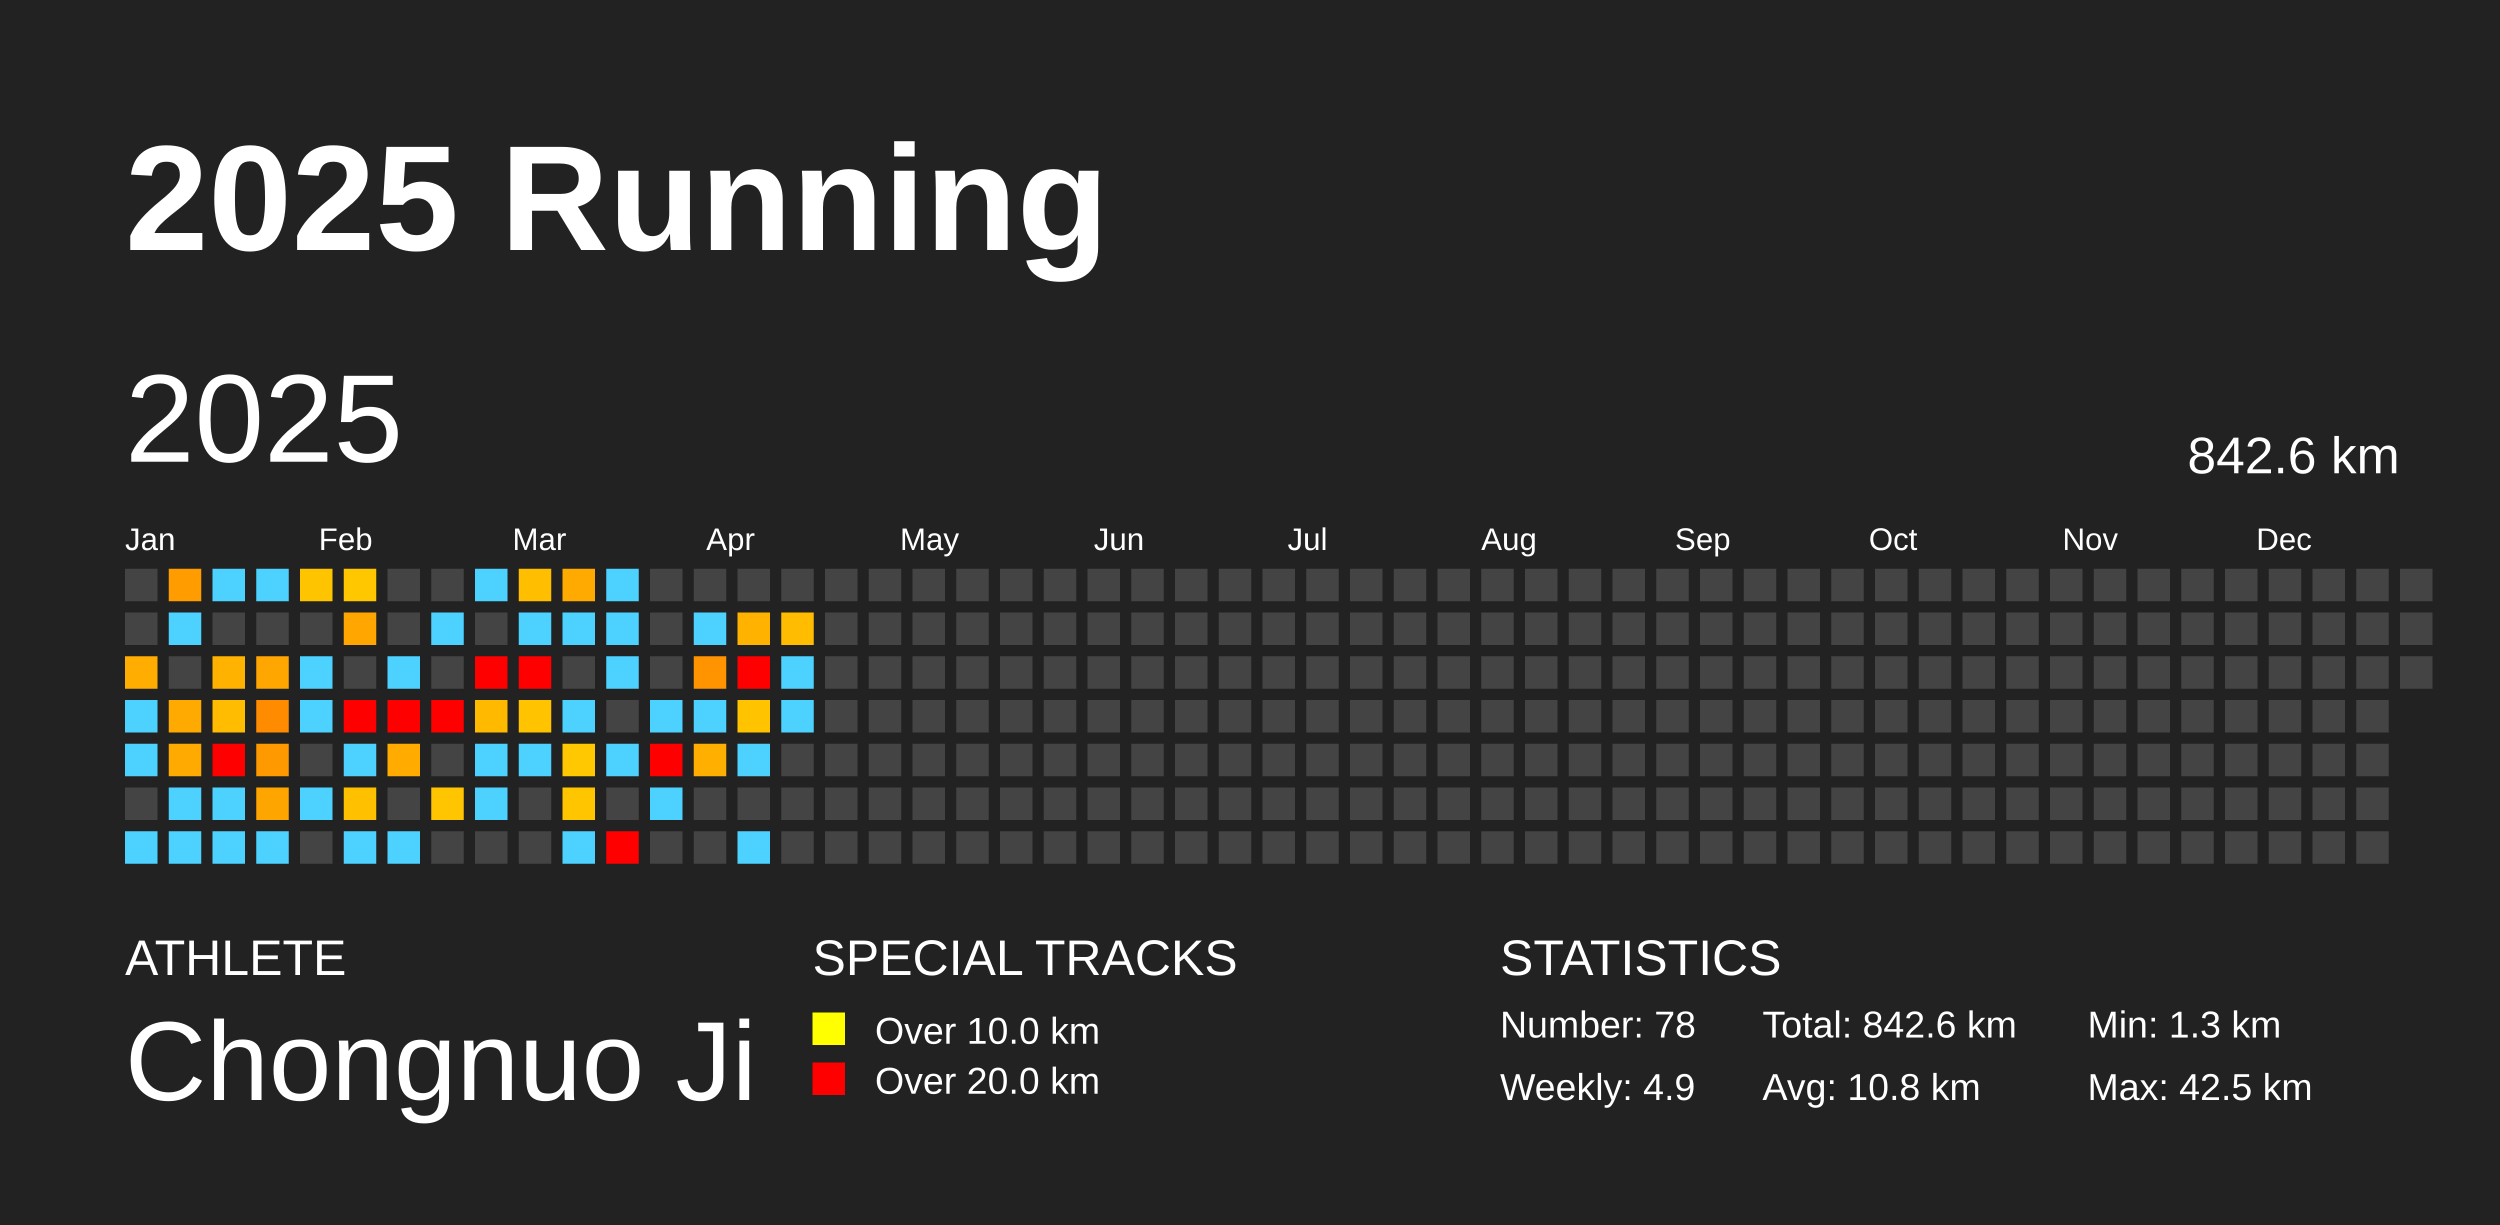
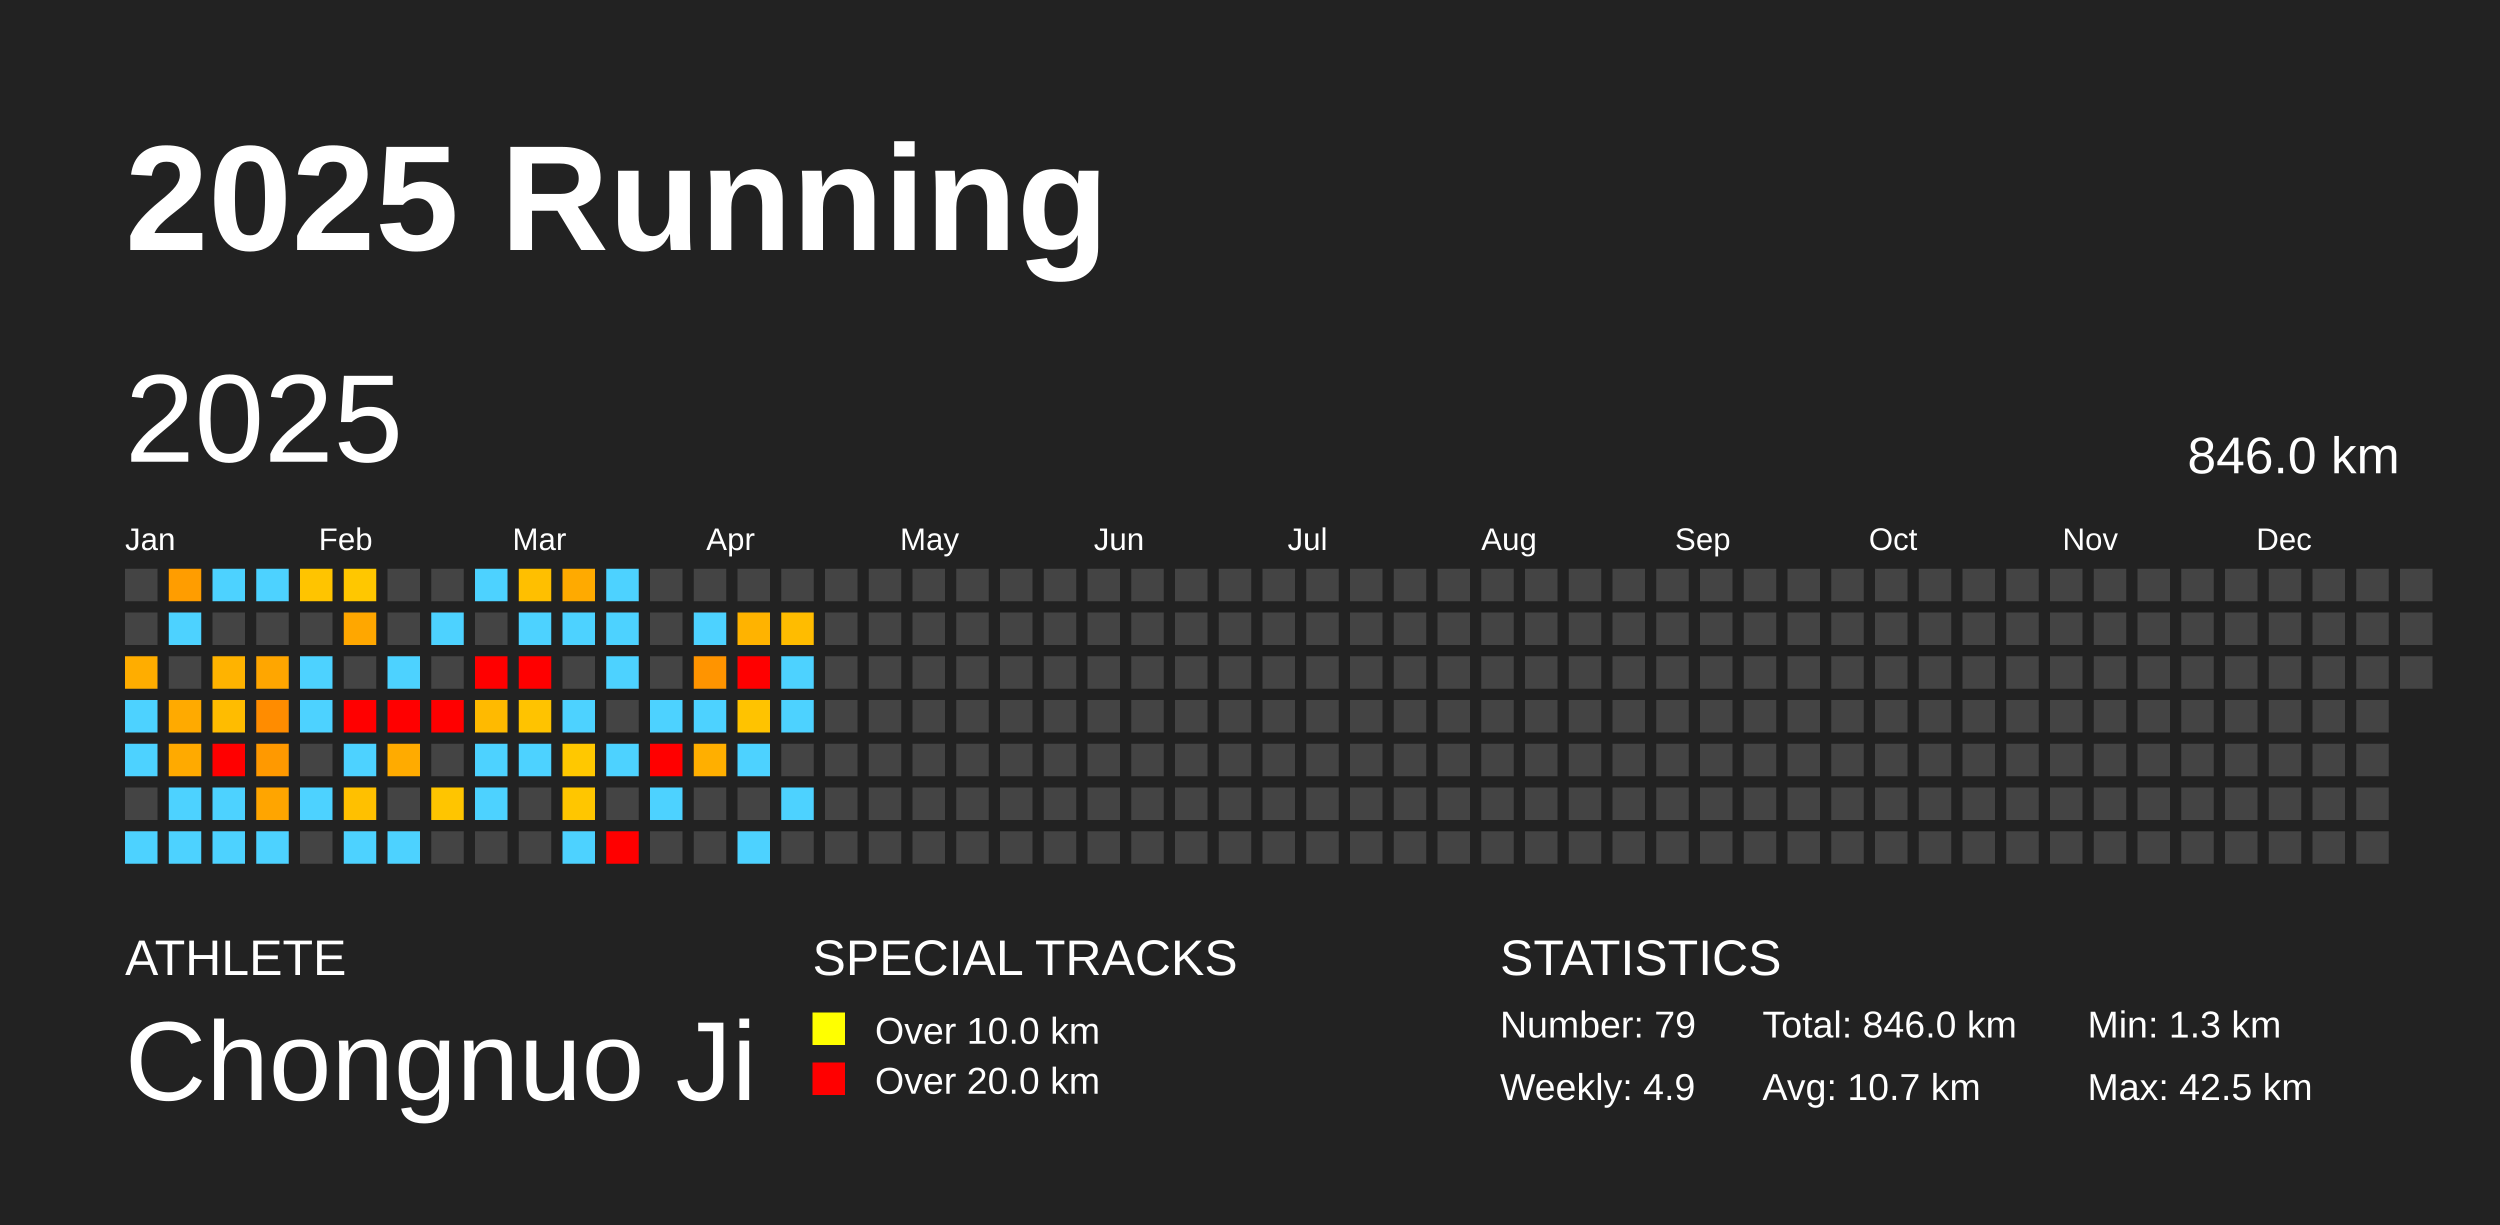
<svg xmlns="http://www.w3.org/2000/svg" baseProfile="full" height="98mm" version="1.1" viewBox="0,0,200,98" width="200mm">
  <defs />
  <rect fill="#222222" height="98" width="200" x="0" y="0" />
  <text fill="#FFFFFF" style="font-size:12px; font-family:Arial; font-weight:bold;" x="10" y="20">2025 Running</text>
  <text fill="#FFFFFF" style="font-size:4px; font-family:Arial" x="10" y="78">ATHLETE</text>
  <text fill="#FFFFFF" style="font-size:9px; font-family:Arial" x="10" y="88">Chongnuo Ji</text>
  <text fill="#FFFFFF" style="font-size:4px; font-family:Arial" x="65" y="78">SPECIAL TRACKS</text>
  <rect fill="yellow" height="2.6" width="2.6" x="65" y="81" />
  <text fill="#FFFFFF" style="font-size:3px; font-family:Arial" x="70" y="83.5">Over 10.0 km</text>
  <rect fill="red" height="2.6" width="2.6" x="65" y="85" />
  <text fill="#FFFFFF" style="font-size:3px; font-family:Arial" x="70" y="87.5">Over 20.0 km</text>
  <text fill="#FFFFFF" style="font-size:4px; font-family:Arial" x="120" y="78">STATISTICS</text>
-   <text fill="#FFFFFF" style="font-size:3px; font-family:Arial" x="120" y="83">Number: 78</text>
+   <text fill="#FFFFFF" style="font-size:3px; font-family:Arial" x="120" y="83">Number: 79</text>
  <text fill="#FFFFFF" style="font-size:3px; font-family:Arial" x="120" y="88">Weekly: 4.9</text>
-   <text fill="#FFFFFF" style="font-size:3px; font-family:Arial" x="141" y="83">Total: 842.6 km</text>
-   <text fill="#FFFFFF" style="font-size:3px; font-family:Arial" x="141" y="88">Avg: 10.8 km</text>
+   <text fill="#FFFFFF" style="font-size:3px; font-family:Arial" x="141" y="83">Total: 846.0 km</text>
+   <text fill="#FFFFFF" style="font-size:3px; font-family:Arial" x="141" y="88">Avg: 10.7 km</text>
  <text fill="#FFFFFF" style="font-size:3px; font-family:Arial" x="167" y="83">Min: 1.3 km</text>
  <text fill="#FFFFFF" style="font-size:3px; font-family:Arial" x="167" y="88">Max: 42.5 km</text>
  <text dominant-baseline="hanging" fill="#FFFFFF" style="font-size:10.0px; font-family:Arial;" x="10" y="30">2025</text>
-   <text dominant-baseline="hanging" fill="#FFFFFF" style="font-size:4.125px; font-family:Arial;" x="175" y="35">842.6 km</text>
+   <text dominant-baseline="hanging" fill="#FFFFFF" style="font-size:4.125px; font-family:Arial;" x="175" y="35">846.0 km</text>
  <text fill="#FFFFFF" style="font-size:2.5px; font-family:Arial" x="10.0" y="44">Jan</text>
  <text fill="#FFFFFF" style="font-size:2.5px; font-family:Arial" x="25.5" y="44">Feb</text>
  <text fill="#FFFFFF" style="font-size:2.5px; font-family:Arial" x="41.0" y="44">Mar</text>
  <text fill="#FFFFFF" style="font-size:2.5px; font-family:Arial" x="56.5" y="44">Apr</text>
  <text fill="#FFFFFF" style="font-size:2.5px; font-family:Arial" x="72.0" y="44">May</text>
  <text fill="#FFFFFF" style="font-size:2.5px; font-family:Arial" x="87.5" y="44">Jun</text>
  <text fill="#FFFFFF" style="font-size:2.5px; font-family:Arial" x="103.0" y="44">Jul</text>
  <text fill="#FFFFFF" style="font-size:2.5px; font-family:Arial" x="118.5" y="44">Aug</text>
  <text fill="#FFFFFF" style="font-size:2.5px; font-family:Arial" x="134.0" y="44">Sep</text>
  <text fill="#FFFFFF" style="font-size:2.5px; font-family:Arial" x="149.5" y="44">Oct</text>
  <text fill="#FFFFFF" style="font-size:2.5px; font-family:Arial" x="165.0" y="44">Nov</text>
  <text fill="#FFFFFF" style="font-size:2.5px; font-family:Arial" x="180.5" y="44">Dec</text>
  <rect fill="#444444" height="2.6" width="2.6" x="10.0" y="45.5" />
  <rect fill="#444444" height="2.6" width="2.6" x="10.0" y="49.0" />
  <rect fill="#ffad00" height="2.6" width="2.6" x="10.0" y="52.5" />
  <rect fill="#4dd2ff" height="2.6" width="2.6" x="10.0" y="56.0" />
  <rect fill="#4dd2ff" height="2.6" width="2.6" x="10.0" y="59.5" />
  <rect fill="#444444" height="2.6" width="2.6" x="10.0" y="63.0" />
  <rect fill="#4dd2ff" height="2.6" width="2.6" x="10.0" y="66.5" />
  <rect fill="#ff9d00" height="2.6" width="2.6" x="13.5" y="45.5" />
  <rect fill="#4dd2ff" height="2.6" width="2.6" x="13.5" y="49.0" />
  <rect fill="#444444" height="2.6" width="2.6" x="13.5" y="52.5" />
  <rect fill="#ffaa00" height="2.6" width="2.6" x="13.5" y="56.0" />
  <rect fill="#ffaa00" height="2.6" width="2.6" x="13.5" y="59.5" />
  <rect fill="#4dd2ff" height="2.6" width="2.6" x="13.5" y="63.0" />
  <rect fill="#4dd2ff" height="2.6" width="2.6" x="13.5" y="66.5" />
  <rect fill="#4dd2ff" height="2.6" width="2.6" x="17.0" y="45.5" />
  <rect fill="#444444" height="2.6" width="2.6" x="17.0" y="49.0" />
  <rect fill="#ffb300" height="2.6" width="2.6" x="17.0" y="52.5" />
  <rect fill="#ffbc00" height="2.6" width="2.6" x="17.0" y="56.0" />
  <rect fill="red" height="2.6" width="2.6" x="17.0" y="59.5" />
  <rect fill="#4dd2ff" height="2.6" width="2.6" x="17.0" y="63.0" />
  <rect fill="#4dd2ff" height="2.6" width="2.6" x="17.0" y="66.5" />
  <rect fill="#4dd2ff" height="2.6" width="2.6" x="20.5" y="45.5" />
  <rect fill="#444444" height="2.6" width="2.6" x="20.5" y="49.0" />
  <rect fill="#ffa600" height="2.6" width="2.6" x="20.5" y="52.5" />
  <rect fill="#ff8c00" height="2.6" width="2.6" x="20.5" y="56.0" />
  <rect fill="#ff9900" height="2.6" width="2.6" x="20.5" y="59.5" />
  <rect fill="#ffa500" height="2.6" width="2.6" x="20.5" y="63.0" />
  <rect fill="#4dd2ff" height="2.6" width="2.6" x="20.5" y="66.5" />
  <rect fill="#ffc400" height="2.6" width="2.6" x="24.0" y="45.5" />
  <rect fill="#444444" height="2.6" width="2.6" x="24.0" y="49.0" />
  <rect fill="#4dd2ff" height="2.6" width="2.6" x="24.0" y="52.5" />
  <rect fill="#4dd2ff" height="2.6" width="2.6" x="24.0" y="56.0" />
  <rect fill="#444444" height="2.6" width="2.6" x="24.0" y="59.5" />
  <rect fill="#4dd2ff" height="2.6" width="2.6" x="24.0" y="63.0" />
  <rect fill="#444444" height="2.6" width="2.6" x="24.0" y="66.5" />
  <rect fill="#ffc700" height="2.6" width="2.6" x="27.5" y="45.5" />
  <rect fill="#ffa700" height="2.6" width="2.6" x="27.5" y="49.0" />
  <rect fill="#444444" height="2.6" width="2.6" x="27.5" y="52.5" />
  <rect fill="red" height="2.6" width="2.6" x="27.5" y="56.0" />
  <rect fill="#4dd2ff" height="2.6" width="2.6" x="27.5" y="59.5" />
  <rect fill="#ffc000" height="2.6" width="2.6" x="27.5" y="63.0" />
  <rect fill="#4dd2ff" height="2.6" width="2.6" x="27.5" y="66.5" />
  <rect fill="#444444" height="2.6" width="2.6" x="31.0" y="45.5" />
  <rect fill="#444444" height="2.6" width="2.6" x="31.0" y="49.0" />
  <rect fill="#4dd2ff" height="2.6" width="2.6" x="31.0" y="52.5" />
  <rect fill="red" height="2.6" width="2.6" x="31.0" y="56.0" />
  <rect fill="#ffab00" height="2.6" width="2.6" x="31.0" y="59.5" />
  <rect fill="#444444" height="2.6" width="2.6" x="31.0" y="63.0" />
  <rect fill="#4dd2ff" height="2.6" width="2.6" x="31.0" y="66.5" />
  <rect fill="#444444" height="2.6" width="2.6" x="34.5" y="45.5" />
  <rect fill="#4dd2ff" height="2.6" width="2.6" x="34.5" y="49.0" />
  <rect fill="#444444" height="2.6" width="2.6" x="34.5" y="52.5" />
  <rect fill="red" height="2.6" width="2.6" x="34.5" y="56.0" />
  <rect fill="#444444" height="2.6" width="2.6" x="34.5" y="59.5" />
  <rect fill="#ffc500" height="2.6" width="2.6" x="34.5" y="63.0" />
  <rect fill="#444444" height="2.6" width="2.6" x="34.5" y="66.5" />
  <rect fill="#4dd2ff" height="2.6" width="2.6" x="38.0" y="45.5" />
  <rect fill="#444444" height="2.6" width="2.6" x="38.0" y="49.0" />
  <rect fill="red" height="2.6" width="2.6" x="38.0" y="52.5" />
  <rect fill="#ffba00" height="2.6" width="2.6" x="38.0" y="56.0" />
  <rect fill="#4dd2ff" height="2.6" width="2.6" x="38.0" y="59.5" />
  <rect fill="#4dd2ff" height="2.6" width="2.6" x="38.0" y="63.0" />
  <rect fill="#444444" height="2.6" width="2.6" x="38.0" y="66.5" />
  <rect fill="#ffbf00" height="2.6" width="2.6" x="41.5" y="45.5" />
  <rect fill="#4dd2ff" height="2.6" width="2.6" x="41.5" y="49.0" />
  <rect fill="red" height="2.6" width="2.6" x="41.5" y="52.5" />
  <rect fill="#ffc300" height="2.6" width="2.6" x="41.5" y="56.0" />
  <rect fill="#4dd2ff" height="2.6" width="2.6" x="41.5" y="59.5" />
  <rect fill="#444444" height="2.6" width="2.6" x="41.5" y="63.0" />
  <rect fill="#444444" height="2.6" width="2.6" x="41.5" y="66.5" />
  <rect fill="#ffaa00" height="2.6" width="2.6" x="45.0" y="45.5" />
  <rect fill="#4dd2ff" height="2.6" width="2.6" x="45.0" y="49.0" />
  <rect fill="#444444" height="2.6" width="2.6" x="45.0" y="52.5" />
  <rect fill="#4dd2ff" height="2.6" width="2.6" x="45.0" y="56.0" />
  <rect fill="#ffc800" height="2.6" width="2.6" x="45.0" y="59.5" />
  <rect fill="#ffc600" height="2.6" width="2.6" x="45.0" y="63.0" />
  <rect fill="#4dd2ff" height="2.6" width="2.6" x="45.0" y="66.5" />
  <rect fill="#4dd2ff" height="2.6" width="2.6" x="48.5" y="45.5" />
  <rect fill="#4dd2ff" height="2.6" width="2.6" x="48.5" y="49.0" />
  <rect fill="#4dd2ff" height="2.6" width="2.6" x="48.5" y="52.5" />
  <rect fill="#444444" height="2.6" width="2.6" x="48.5" y="56.0" />
  <rect fill="#4dd2ff" height="2.6" width="2.6" x="48.5" y="59.5" />
  <rect fill="#444444" height="2.6" width="2.6" x="48.5" y="63.0" />
  <rect fill="red" height="2.6" width="2.6" x="48.5" y="66.5" />
  <rect fill="#444444" height="2.6" width="2.6" x="52.0" y="45.5" />
  <rect fill="#444444" height="2.6" width="2.6" x="52.0" y="49.0" />
  <rect fill="#444444" height="2.6" width="2.6" x="52.0" y="52.5" />
  <rect fill="#4dd2ff" height="2.6" width="2.6" x="52.0" y="56.0" />
  <rect fill="red" height="2.6" width="2.6" x="52.0" y="59.5" />
  <rect fill="#4dd2ff" height="2.6" width="2.6" x="52.0" y="63.0" />
  <rect fill="#444444" height="2.6" width="2.6" x="52.0" y="66.5" />
  <rect fill="#444444" height="2.6" width="2.6" x="55.5" y="45.5" />
  <rect fill="#4dd2ff" height="2.6" width="2.6" x="55.5" y="49.0" />
  <rect fill="#ff9400" height="2.6" width="2.6" x="55.5" y="52.5" />
  <rect fill="#4dd2ff" height="2.6" width="2.6" x="55.5" y="56.0" />
  <rect fill="#ffaf00" height="2.6" width="2.6" x="55.5" y="59.5" />
  <rect fill="#444444" height="2.6" width="2.6" x="55.5" y="63.0" />
  <rect fill="#444444" height="2.6" width="2.6" x="55.5" y="66.5" />
  <rect fill="#444444" height="2.6" width="2.6" x="59.0" y="45.5" />
  <rect fill="#ffb300" height="2.6" width="2.6" x="59.0" y="49.0" />
  <rect fill="red" height="2.6" width="2.6" x="59.0" y="52.5" />
  <rect fill="#ffc300" height="2.6" width="2.6" x="59.0" y="56.0" />
  <rect fill="#4dd2ff" height="2.6" width="2.6" x="59.0" y="59.5" />
  <rect fill="#444444" height="2.6" width="2.6" x="59.0" y="63.0" />
  <rect fill="#4dd2ff" height="2.6" width="2.6" x="59.0" y="66.5" />
  <rect fill="#444444" height="2.6" width="2.6" x="62.5" y="45.5" />
  <rect fill="#ffbc00" height="2.6" width="2.6" x="62.5" y="49.0" />
  <rect fill="#4dd2ff" height="2.6" width="2.6" x="62.5" y="52.5" />
  <rect fill="#4dd2ff" height="2.6" width="2.6" x="62.5" y="56.0" />
  <rect fill="#444444" height="2.6" width="2.6" x="62.5" y="59.5" />
-   <rect fill="#444444" height="2.6" width="2.6" x="62.5" y="63.0" />
+   <rect fill="#4dd2ff" height="2.6" width="2.6" x="62.5" y="63.0" />
  <rect fill="#444444" height="2.6" width="2.6" x="62.5" y="66.5" />
  <rect fill="#444444" height="2.6" width="2.6" x="66.0" y="45.5" />
  <rect fill="#444444" height="2.6" width="2.6" x="66.0" y="49.0" />
  <rect fill="#444444" height="2.6" width="2.6" x="66.0" y="52.5" />
  <rect fill="#444444" height="2.6" width="2.6" x="66.0" y="56.0" />
  <rect fill="#444444" height="2.6" width="2.6" x="66.0" y="59.5" />
  <rect fill="#444444" height="2.6" width="2.6" x="66.0" y="63.0" />
  <rect fill="#444444" height="2.6" width="2.6" x="66.0" y="66.5" />
  <rect fill="#444444" height="2.6" width="2.6" x="69.5" y="45.5" />
  <rect fill="#444444" height="2.6" width="2.6" x="69.5" y="49.0" />
  <rect fill="#444444" height="2.6" width="2.6" x="69.5" y="52.5" />
  <rect fill="#444444" height="2.6" width="2.6" x="69.5" y="56.0" />
  <rect fill="#444444" height="2.6" width="2.6" x="69.5" y="59.5" />
  <rect fill="#444444" height="2.6" width="2.6" x="69.5" y="63.0" />
  <rect fill="#444444" height="2.6" width="2.6" x="69.5" y="66.5" />
  <rect fill="#444444" height="2.6" width="2.6" x="73.0" y="45.5" />
  <rect fill="#444444" height="2.6" width="2.6" x="73.0" y="49.0" />
  <rect fill="#444444" height="2.6" width="2.6" x="73.0" y="52.5" />
  <rect fill="#444444" height="2.6" width="2.6" x="73.0" y="56.0" />
  <rect fill="#444444" height="2.6" width="2.6" x="73.0" y="59.5" />
  <rect fill="#444444" height="2.6" width="2.6" x="73.0" y="63.0" />
  <rect fill="#444444" height="2.6" width="2.6" x="73.0" y="66.5" />
  <rect fill="#444444" height="2.6" width="2.6" x="76.5" y="45.5" />
  <rect fill="#444444" height="2.6" width="2.6" x="76.5" y="49.0" />
  <rect fill="#444444" height="2.6" width="2.6" x="76.5" y="52.5" />
  <rect fill="#444444" height="2.6" width="2.6" x="76.5" y="56.0" />
  <rect fill="#444444" height="2.6" width="2.6" x="76.5" y="59.5" />
  <rect fill="#444444" height="2.6" width="2.6" x="76.5" y="63.0" />
  <rect fill="#444444" height="2.6" width="2.6" x="76.5" y="66.5" />
  <rect fill="#444444" height="2.6" width="2.6" x="80.0" y="45.5" />
  <rect fill="#444444" height="2.6" width="2.6" x="80.0" y="49.0" />
  <rect fill="#444444" height="2.6" width="2.6" x="80.0" y="52.5" />
  <rect fill="#444444" height="2.6" width="2.6" x="80.0" y="56.0" />
  <rect fill="#444444" height="2.6" width="2.6" x="80.0" y="59.5" />
  <rect fill="#444444" height="2.6" width="2.6" x="80.0" y="63.0" />
  <rect fill="#444444" height="2.6" width="2.6" x="80.0" y="66.5" />
  <rect fill="#444444" height="2.6" width="2.6" x="83.5" y="45.5" />
  <rect fill="#444444" height="2.6" width="2.6" x="83.5" y="49.0" />
  <rect fill="#444444" height="2.6" width="2.6" x="83.5" y="52.5" />
  <rect fill="#444444" height="2.6" width="2.6" x="83.5" y="56.0" />
  <rect fill="#444444" height="2.6" width="2.6" x="83.5" y="59.5" />
  <rect fill="#444444" height="2.6" width="2.6" x="83.5" y="63.0" />
  <rect fill="#444444" height="2.6" width="2.6" x="83.5" y="66.5" />
  <rect fill="#444444" height="2.6" width="2.6" x="87.0" y="45.5" />
  <rect fill="#444444" height="2.6" width="2.6" x="87.0" y="49.0" />
  <rect fill="#444444" height="2.6" width="2.6" x="87.0" y="52.5" />
  <rect fill="#444444" height="2.6" width="2.6" x="87.0" y="56.0" />
  <rect fill="#444444" height="2.6" width="2.6" x="87.0" y="59.5" />
  <rect fill="#444444" height="2.6" width="2.6" x="87.0" y="63.0" />
  <rect fill="#444444" height="2.6" width="2.6" x="87.0" y="66.5" />
  <rect fill="#444444" height="2.6" width="2.6" x="90.5" y="45.5" />
  <rect fill="#444444" height="2.6" width="2.6" x="90.5" y="49.0" />
  <rect fill="#444444" height="2.6" width="2.6" x="90.5" y="52.5" />
  <rect fill="#444444" height="2.6" width="2.6" x="90.5" y="56.0" />
  <rect fill="#444444" height="2.6" width="2.6" x="90.5" y="59.5" />
  <rect fill="#444444" height="2.6" width="2.6" x="90.5" y="63.0" />
  <rect fill="#444444" height="2.6" width="2.6" x="90.5" y="66.5" />
  <rect fill="#444444" height="2.6" width="2.6" x="94.0" y="45.5" />
  <rect fill="#444444" height="2.6" width="2.6" x="94.0" y="49.0" />
  <rect fill="#444444" height="2.6" width="2.6" x="94.0" y="52.5" />
  <rect fill="#444444" height="2.6" width="2.6" x="94.0" y="56.0" />
  <rect fill="#444444" height="2.6" width="2.6" x="94.0" y="59.5" />
  <rect fill="#444444" height="2.6" width="2.6" x="94.0" y="63.0" />
  <rect fill="#444444" height="2.6" width="2.6" x="94.0" y="66.5" />
  <rect fill="#444444" height="2.6" width="2.6" x="97.5" y="45.5" />
  <rect fill="#444444" height="2.6" width="2.6" x="97.5" y="49.0" />
  <rect fill="#444444" height="2.6" width="2.6" x="97.5" y="52.5" />
  <rect fill="#444444" height="2.6" width="2.6" x="97.5" y="56.0" />
  <rect fill="#444444" height="2.6" width="2.6" x="97.5" y="59.5" />
  <rect fill="#444444" height="2.6" width="2.6" x="97.5" y="63.0" />
  <rect fill="#444444" height="2.6" width="2.6" x="97.5" y="66.5" />
  <rect fill="#444444" height="2.6" width="2.6" x="101.0" y="45.5" />
  <rect fill="#444444" height="2.6" width="2.6" x="101.0" y="49.0" />
  <rect fill="#444444" height="2.6" width="2.6" x="101.0" y="52.5" />
  <rect fill="#444444" height="2.6" width="2.6" x="101.0" y="56.0" />
  <rect fill="#444444" height="2.6" width="2.6" x="101.0" y="59.5" />
  <rect fill="#444444" height="2.6" width="2.6" x="101.0" y="63.0" />
  <rect fill="#444444" height="2.6" width="2.6" x="101.0" y="66.5" />
  <rect fill="#444444" height="2.6" width="2.6" x="104.5" y="45.5" />
  <rect fill="#444444" height="2.6" width="2.6" x="104.5" y="49.0" />
  <rect fill="#444444" height="2.6" width="2.6" x="104.5" y="52.5" />
  <rect fill="#444444" height="2.6" width="2.6" x="104.5" y="56.0" />
  <rect fill="#444444" height="2.6" width="2.6" x="104.5" y="59.5" />
  <rect fill="#444444" height="2.6" width="2.6" x="104.5" y="63.0" />
  <rect fill="#444444" height="2.6" width="2.6" x="104.5" y="66.5" />
  <rect fill="#444444" height="2.6" width="2.6" x="108.0" y="45.5" />
  <rect fill="#444444" height="2.6" width="2.6" x="108.0" y="49.0" />
  <rect fill="#444444" height="2.6" width="2.6" x="108.0" y="52.5" />
  <rect fill="#444444" height="2.6" width="2.6" x="108.0" y="56.0" />
  <rect fill="#444444" height="2.6" width="2.6" x="108.0" y="59.5" />
  <rect fill="#444444" height="2.6" width="2.6" x="108.0" y="63.0" />
  <rect fill="#444444" height="2.6" width="2.6" x="108.0" y="66.5" />
  <rect fill="#444444" height="2.6" width="2.6" x="111.5" y="45.5" />
  <rect fill="#444444" height="2.6" width="2.6" x="111.5" y="49.0" />
  <rect fill="#444444" height="2.6" width="2.6" x="111.5" y="52.5" />
  <rect fill="#444444" height="2.6" width="2.6" x="111.5" y="56.0" />
  <rect fill="#444444" height="2.6" width="2.6" x="111.5" y="59.5" />
  <rect fill="#444444" height="2.6" width="2.6" x="111.5" y="63.0" />
  <rect fill="#444444" height="2.6" width="2.6" x="111.5" y="66.5" />
  <rect fill="#444444" height="2.6" width="2.6" x="115.0" y="45.5" />
  <rect fill="#444444" height="2.6" width="2.6" x="115.0" y="49.0" />
  <rect fill="#444444" height="2.6" width="2.6" x="115.0" y="52.5" />
  <rect fill="#444444" height="2.6" width="2.6" x="115.0" y="56.0" />
  <rect fill="#444444" height="2.6" width="2.6" x="115.0" y="59.5" />
  <rect fill="#444444" height="2.6" width="2.6" x="115.0" y="63.0" />
  <rect fill="#444444" height="2.6" width="2.6" x="115.0" y="66.5" />
  <rect fill="#444444" height="2.6" width="2.6" x="118.5" y="45.5" />
  <rect fill="#444444" height="2.6" width="2.6" x="118.5" y="49.0" />
  <rect fill="#444444" height="2.6" width="2.6" x="118.5" y="52.5" />
  <rect fill="#444444" height="2.6" width="2.6" x="118.5" y="56.0" />
  <rect fill="#444444" height="2.6" width="2.6" x="118.5" y="59.5" />
  <rect fill="#444444" height="2.6" width="2.6" x="118.5" y="63.0" />
  <rect fill="#444444" height="2.6" width="2.6" x="118.5" y="66.5" />
  <rect fill="#444444" height="2.6" width="2.6" x="122.0" y="45.5" />
  <rect fill="#444444" height="2.6" width="2.6" x="122.0" y="49.0" />
  <rect fill="#444444" height="2.6" width="2.6" x="122.0" y="52.5" />
  <rect fill="#444444" height="2.6" width="2.6" x="122.0" y="56.0" />
  <rect fill="#444444" height="2.6" width="2.6" x="122.0" y="59.5" />
  <rect fill="#444444" height="2.6" width="2.6" x="122.0" y="63.0" />
  <rect fill="#444444" height="2.6" width="2.6" x="122.0" y="66.5" />
  <rect fill="#444444" height="2.6" width="2.6" x="125.5" y="45.5" />
  <rect fill="#444444" height="2.6" width="2.6" x="125.5" y="49.0" />
  <rect fill="#444444" height="2.6" width="2.6" x="125.5" y="52.5" />
  <rect fill="#444444" height="2.6" width="2.6" x="125.5" y="56.0" />
  <rect fill="#444444" height="2.6" width="2.6" x="125.5" y="59.5" />
  <rect fill="#444444" height="2.6" width="2.6" x="125.5" y="63.0" />
  <rect fill="#444444" height="2.6" width="2.6" x="125.5" y="66.5" />
  <rect fill="#444444" height="2.6" width="2.6" x="129.0" y="45.5" />
  <rect fill="#444444" height="2.6" width="2.6" x="129.0" y="49.0" />
  <rect fill="#444444" height="2.6" width="2.6" x="129.0" y="52.5" />
  <rect fill="#444444" height="2.6" width="2.6" x="129.0" y="56.0" />
  <rect fill="#444444" height="2.6" width="2.6" x="129.0" y="59.5" />
  <rect fill="#444444" height="2.6" width="2.6" x="129.0" y="63.0" />
  <rect fill="#444444" height="2.6" width="2.6" x="129.0" y="66.5" />
  <rect fill="#444444" height="2.6" width="2.6" x="132.5" y="45.5" />
  <rect fill="#444444" height="2.6" width="2.6" x="132.5" y="49.0" />
  <rect fill="#444444" height="2.6" width="2.6" x="132.5" y="52.5" />
  <rect fill="#444444" height="2.6" width="2.6" x="132.5" y="56.0" />
  <rect fill="#444444" height="2.6" width="2.6" x="132.5" y="59.5" />
  <rect fill="#444444" height="2.6" width="2.6" x="132.5" y="63.0" />
  <rect fill="#444444" height="2.6" width="2.6" x="132.5" y="66.5" />
  <rect fill="#444444" height="2.6" width="2.6" x="136.0" y="45.5" />
  <rect fill="#444444" height="2.6" width="2.6" x="136.0" y="49.0" />
  <rect fill="#444444" height="2.6" width="2.6" x="136.0" y="52.5" />
  <rect fill="#444444" height="2.6" width="2.6" x="136.0" y="56.0" />
  <rect fill="#444444" height="2.6" width="2.6" x="136.0" y="59.5" />
  <rect fill="#444444" height="2.6" width="2.6" x="136.0" y="63.0" />
  <rect fill="#444444" height="2.6" width="2.6" x="136.0" y="66.5" />
  <rect fill="#444444" height="2.6" width="2.6" x="139.5" y="45.5" />
  <rect fill="#444444" height="2.6" width="2.6" x="139.5" y="49.0" />
  <rect fill="#444444" height="2.6" width="2.6" x="139.5" y="52.5" />
  <rect fill="#444444" height="2.6" width="2.6" x="139.5" y="56.0" />
  <rect fill="#444444" height="2.6" width="2.6" x="139.5" y="59.5" />
  <rect fill="#444444" height="2.6" width="2.6" x="139.5" y="63.0" />
  <rect fill="#444444" height="2.6" width="2.6" x="139.5" y="66.5" />
  <rect fill="#444444" height="2.6" width="2.6" x="143.0" y="45.5" />
  <rect fill="#444444" height="2.6" width="2.6" x="143.0" y="49.0" />
  <rect fill="#444444" height="2.6" width="2.6" x="143.0" y="52.5" />
  <rect fill="#444444" height="2.6" width="2.6" x="143.0" y="56.0" />
  <rect fill="#444444" height="2.6" width="2.6" x="143.0" y="59.5" />
  <rect fill="#444444" height="2.6" width="2.6" x="143.0" y="63.0" />
  <rect fill="#444444" height="2.6" width="2.6" x="143.0" y="66.5" />
  <rect fill="#444444" height="2.6" width="2.6" x="146.5" y="45.5" />
  <rect fill="#444444" height="2.6" width="2.6" x="146.5" y="49.0" />
  <rect fill="#444444" height="2.6" width="2.6" x="146.5" y="52.5" />
  <rect fill="#444444" height="2.6" width="2.6" x="146.5" y="56.0" />
  <rect fill="#444444" height="2.6" width="2.6" x="146.5" y="59.5" />
  <rect fill="#444444" height="2.6" width="2.6" x="146.5" y="63.0" />
  <rect fill="#444444" height="2.6" width="2.6" x="146.5" y="66.5" />
  <rect fill="#444444" height="2.6" width="2.6" x="150.0" y="45.5" />
  <rect fill="#444444" height="2.6" width="2.6" x="150.0" y="49.0" />
  <rect fill="#444444" height="2.6" width="2.6" x="150.0" y="52.5" />
  <rect fill="#444444" height="2.6" width="2.6" x="150.0" y="56.0" />
  <rect fill="#444444" height="2.6" width="2.6" x="150.0" y="59.5" />
  <rect fill="#444444" height="2.6" width="2.6" x="150.0" y="63.0" />
  <rect fill="#444444" height="2.6" width="2.6" x="150.0" y="66.5" />
  <rect fill="#444444" height="2.6" width="2.6" x="153.5" y="45.5" />
  <rect fill="#444444" height="2.6" width="2.6" x="153.5" y="49.0" />
  <rect fill="#444444" height="2.6" width="2.6" x="153.5" y="52.5" />
  <rect fill="#444444" height="2.6" width="2.6" x="153.5" y="56.0" />
  <rect fill="#444444" height="2.6" width="2.6" x="153.5" y="59.5" />
  <rect fill="#444444" height="2.6" width="2.6" x="153.5" y="63.0" />
  <rect fill="#444444" height="2.6" width="2.6" x="153.5" y="66.5" />
  <rect fill="#444444" height="2.6" width="2.6" x="157.0" y="45.5" />
  <rect fill="#444444" height="2.6" width="2.6" x="157.0" y="49.0" />
  <rect fill="#444444" height="2.6" width="2.6" x="157.0" y="52.5" />
  <rect fill="#444444" height="2.6" width="2.6" x="157.0" y="56.0" />
  <rect fill="#444444" height="2.6" width="2.6" x="157.0" y="59.5" />
  <rect fill="#444444" height="2.6" width="2.6" x="157.0" y="63.0" />
  <rect fill="#444444" height="2.6" width="2.6" x="157.0" y="66.5" />
  <rect fill="#444444" height="2.6" width="2.6" x="160.5" y="45.5" />
  <rect fill="#444444" height="2.6" width="2.6" x="160.5" y="49.0" />
  <rect fill="#444444" height="2.6" width="2.6" x="160.5" y="52.5" />
  <rect fill="#444444" height="2.6" width="2.6" x="160.5" y="56.0" />
  <rect fill="#444444" height="2.6" width="2.6" x="160.5" y="59.5" />
  <rect fill="#444444" height="2.6" width="2.6" x="160.5" y="63.0" />
  <rect fill="#444444" height="2.6" width="2.6" x="160.5" y="66.5" />
  <rect fill="#444444" height="2.6" width="2.6" x="164.0" y="45.5" />
  <rect fill="#444444" height="2.6" width="2.6" x="164.0" y="49.0" />
  <rect fill="#444444" height="2.6" width="2.6" x="164.0" y="52.5" />
  <rect fill="#444444" height="2.6" width="2.6" x="164.0" y="56.0" />
  <rect fill="#444444" height="2.6" width="2.6" x="164.0" y="59.5" />
  <rect fill="#444444" height="2.6" width="2.6" x="164.0" y="63.0" />
  <rect fill="#444444" height="2.6" width="2.6" x="164.0" y="66.5" />
  <rect fill="#444444" height="2.6" width="2.6" x="167.5" y="45.5" />
  <rect fill="#444444" height="2.6" width="2.6" x="167.5" y="49.0" />
  <rect fill="#444444" height="2.6" width="2.6" x="167.5" y="52.5" />
  <rect fill="#444444" height="2.6" width="2.6" x="167.5" y="56.0" />
  <rect fill="#444444" height="2.6" width="2.6" x="167.5" y="59.5" />
  <rect fill="#444444" height="2.6" width="2.6" x="167.5" y="63.0" />
  <rect fill="#444444" height="2.6" width="2.6" x="167.5" y="66.5" />
  <rect fill="#444444" height="2.6" width="2.6" x="171.0" y="45.5" />
  <rect fill="#444444" height="2.6" width="2.6" x="171.0" y="49.0" />
  <rect fill="#444444" height="2.6" width="2.6" x="171.0" y="52.5" />
  <rect fill="#444444" height="2.6" width="2.6" x="171.0" y="56.0" />
  <rect fill="#444444" height="2.6" width="2.6" x="171.0" y="59.5" />
  <rect fill="#444444" height="2.6" width="2.6" x="171.0" y="63.0" />
  <rect fill="#444444" height="2.6" width="2.6" x="171.0" y="66.5" />
  <rect fill="#444444" height="2.6" width="2.6" x="174.5" y="45.5" />
  <rect fill="#444444" height="2.6" width="2.6" x="174.5" y="49.0" />
  <rect fill="#444444" height="2.6" width="2.6" x="174.5" y="52.5" />
  <rect fill="#444444" height="2.6" width="2.6" x="174.5" y="56.0" />
  <rect fill="#444444" height="2.6" width="2.6" x="174.5" y="59.5" />
  <rect fill="#444444" height="2.6" width="2.6" x="174.5" y="63.0" />
  <rect fill="#444444" height="2.6" width="2.6" x="174.5" y="66.5" />
  <rect fill="#444444" height="2.6" width="2.6" x="178.0" y="45.5" />
  <rect fill="#444444" height="2.6" width="2.6" x="178.0" y="49.0" />
  <rect fill="#444444" height="2.6" width="2.6" x="178.0" y="52.5" />
  <rect fill="#444444" height="2.6" width="2.6" x="178.0" y="56.0" />
  <rect fill="#444444" height="2.6" width="2.6" x="178.0" y="59.5" />
  <rect fill="#444444" height="2.6" width="2.6" x="178.0" y="63.0" />
  <rect fill="#444444" height="2.6" width="2.6" x="178.0" y="66.5" />
  <rect fill="#444444" height="2.6" width="2.6" x="181.5" y="45.5" />
  <rect fill="#444444" height="2.6" width="2.6" x="181.5" y="49.0" />
  <rect fill="#444444" height="2.6" width="2.6" x="181.5" y="52.5" />
  <rect fill="#444444" height="2.6" width="2.6" x="181.5" y="56.0" />
  <rect fill="#444444" height="2.6" width="2.6" x="181.5" y="59.5" />
  <rect fill="#444444" height="2.6" width="2.6" x="181.5" y="63.0" />
  <rect fill="#444444" height="2.6" width="2.6" x="181.5" y="66.5" />
  <rect fill="#444444" height="2.6" width="2.6" x="185.0" y="45.5" />
  <rect fill="#444444" height="2.6" width="2.6" x="185.0" y="49.0" />
  <rect fill="#444444" height="2.6" width="2.6" x="185.0" y="52.5" />
  <rect fill="#444444" height="2.6" width="2.6" x="185.0" y="56.0" />
  <rect fill="#444444" height="2.6" width="2.6" x="185.0" y="59.5" />
  <rect fill="#444444" height="2.6" width="2.6" x="185.0" y="63.0" />
  <rect fill="#444444" height="2.6" width="2.6" x="185.0" y="66.5" />
  <rect fill="#444444" height="2.6" width="2.6" x="188.5" y="45.5" />
  <rect fill="#444444" height="2.6" width="2.6" x="188.5" y="49.0" />
  <rect fill="#444444" height="2.6" width="2.6" x="188.5" y="52.5" />
  <rect fill="#444444" height="2.6" width="2.6" x="188.5" y="56.0" />
  <rect fill="#444444" height="2.6" width="2.6" x="188.5" y="59.5" />
  <rect fill="#444444" height="2.6" width="2.6" x="188.5" y="63.0" />
  <rect fill="#444444" height="2.6" width="2.6" x="188.5" y="66.5" />
  <rect fill="#444444" height="2.6" width="2.6" x="192.0" y="45.5" />
  <rect fill="#444444" height="2.6" width="2.6" x="192.0" y="49.0" />
  <rect fill="#444444" height="2.6" width="2.6" x="192.0" y="52.5" />
</svg>
